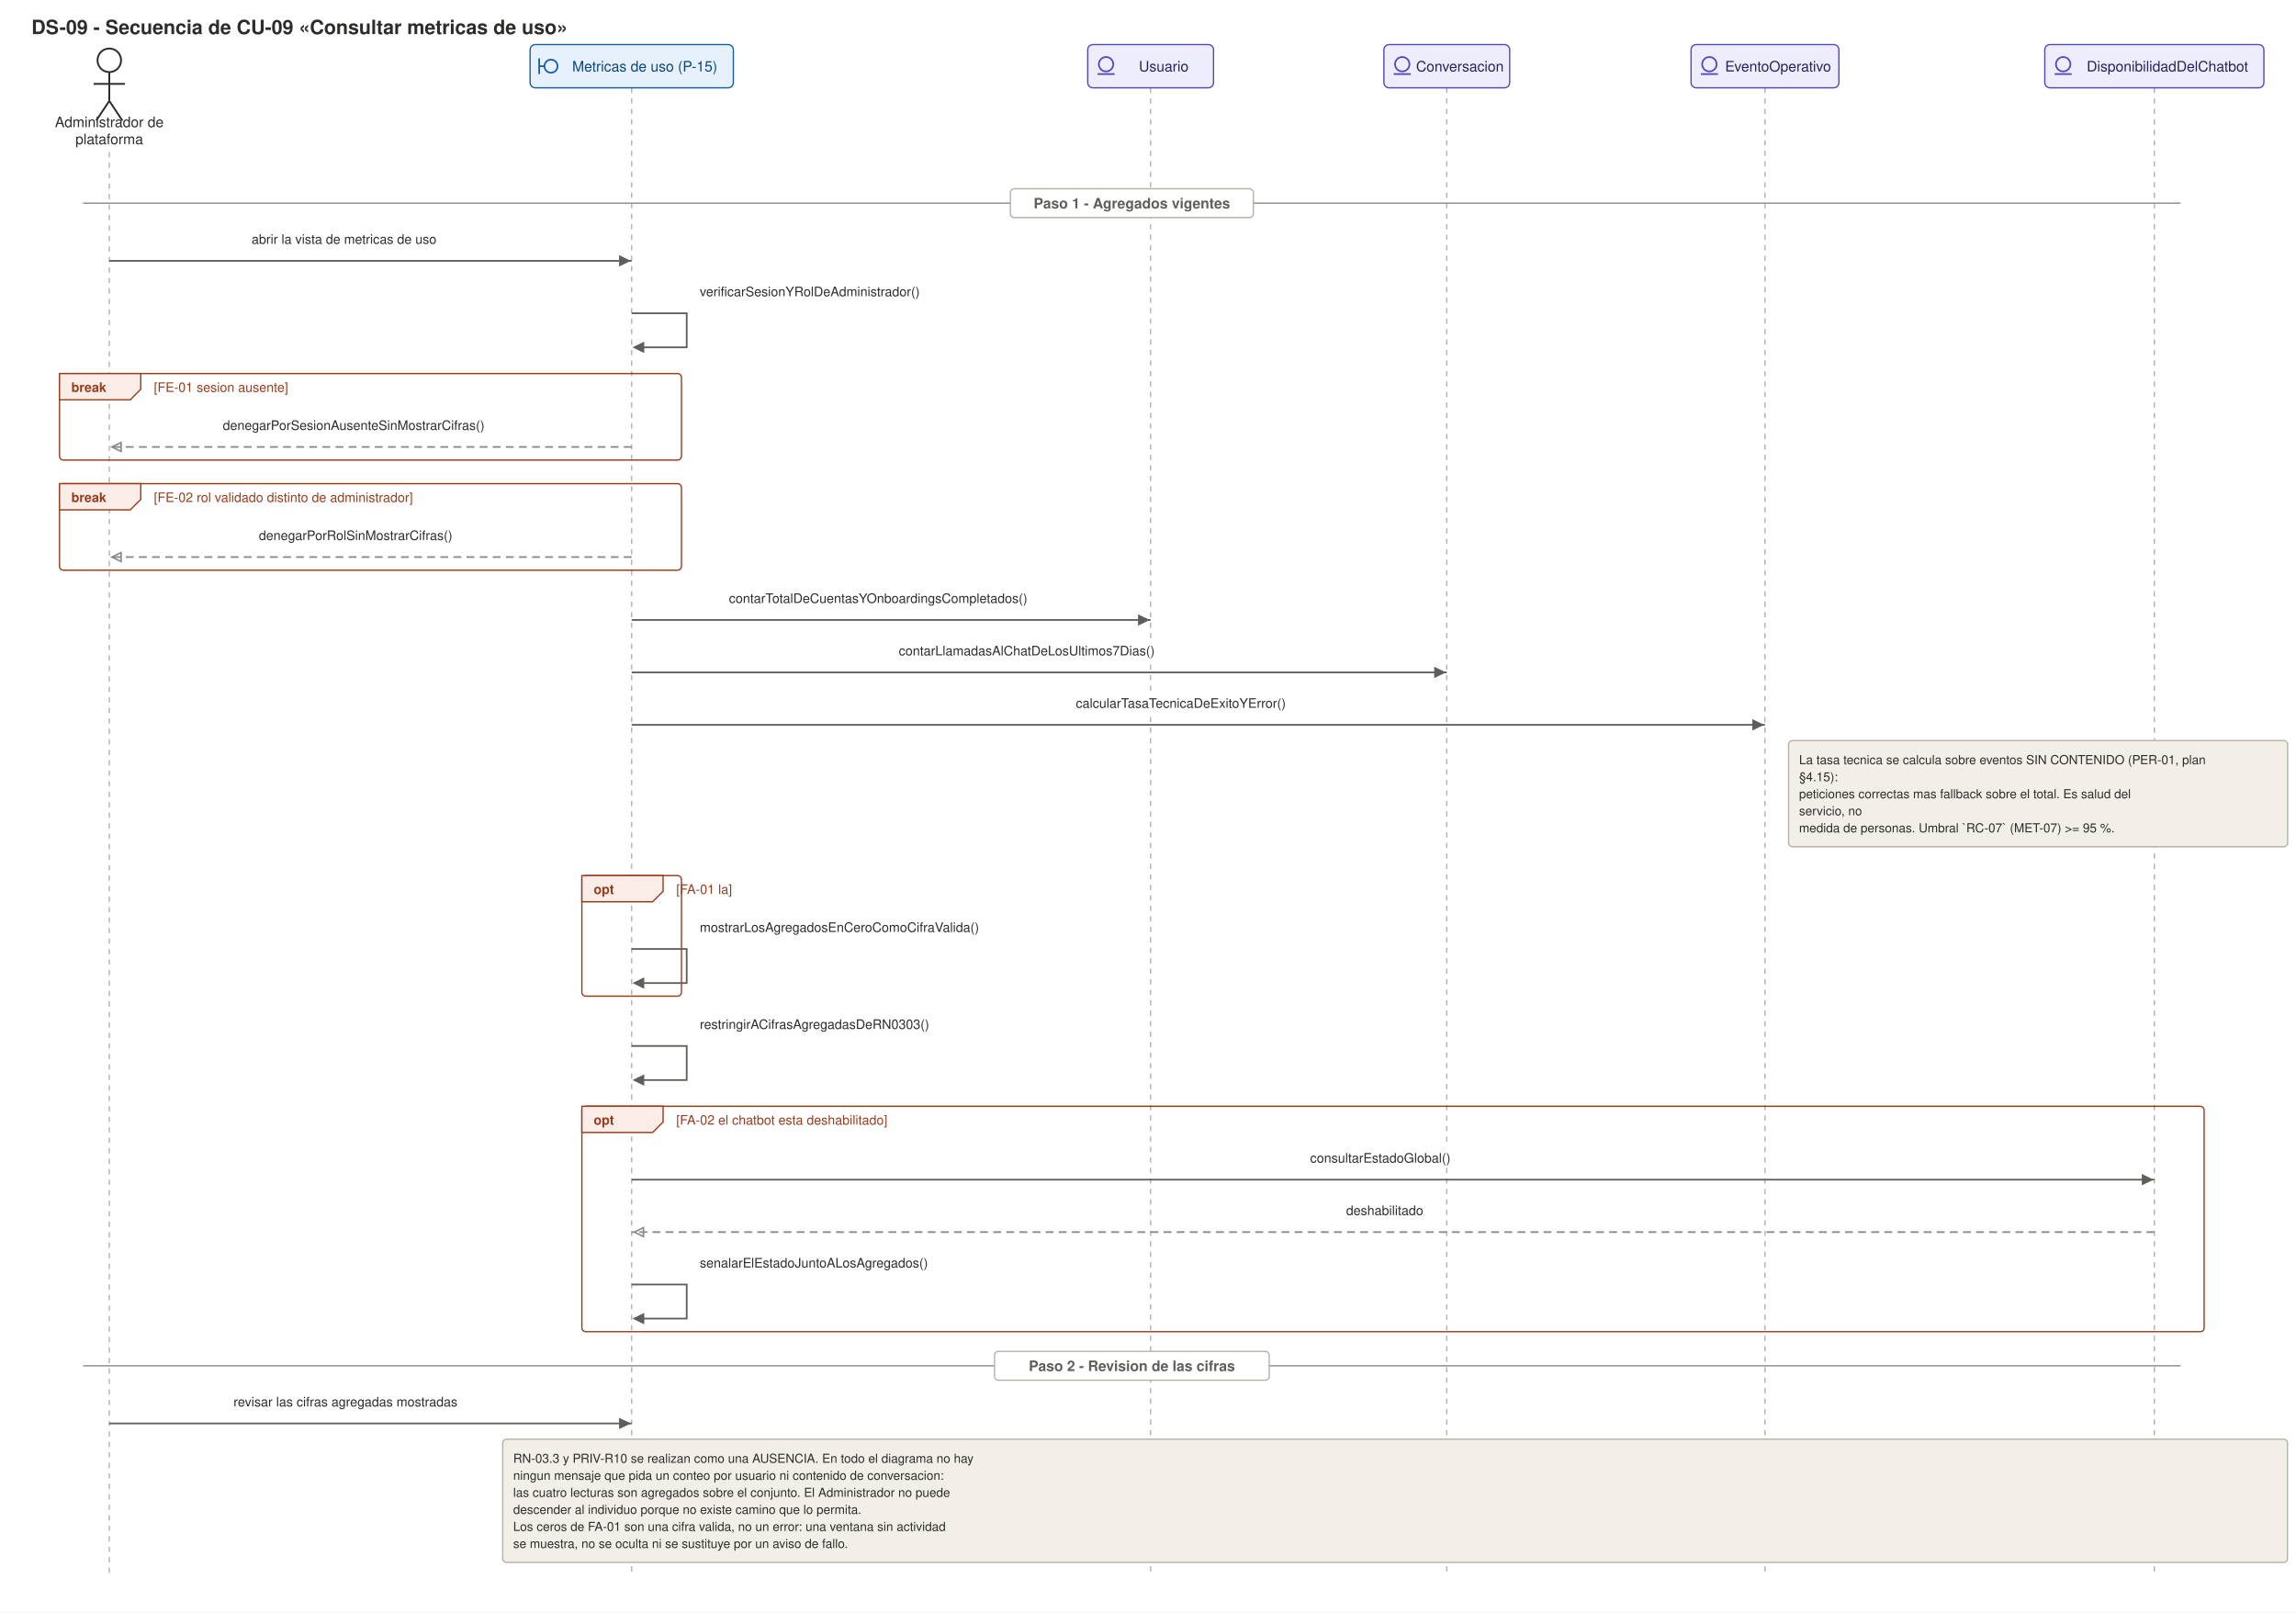
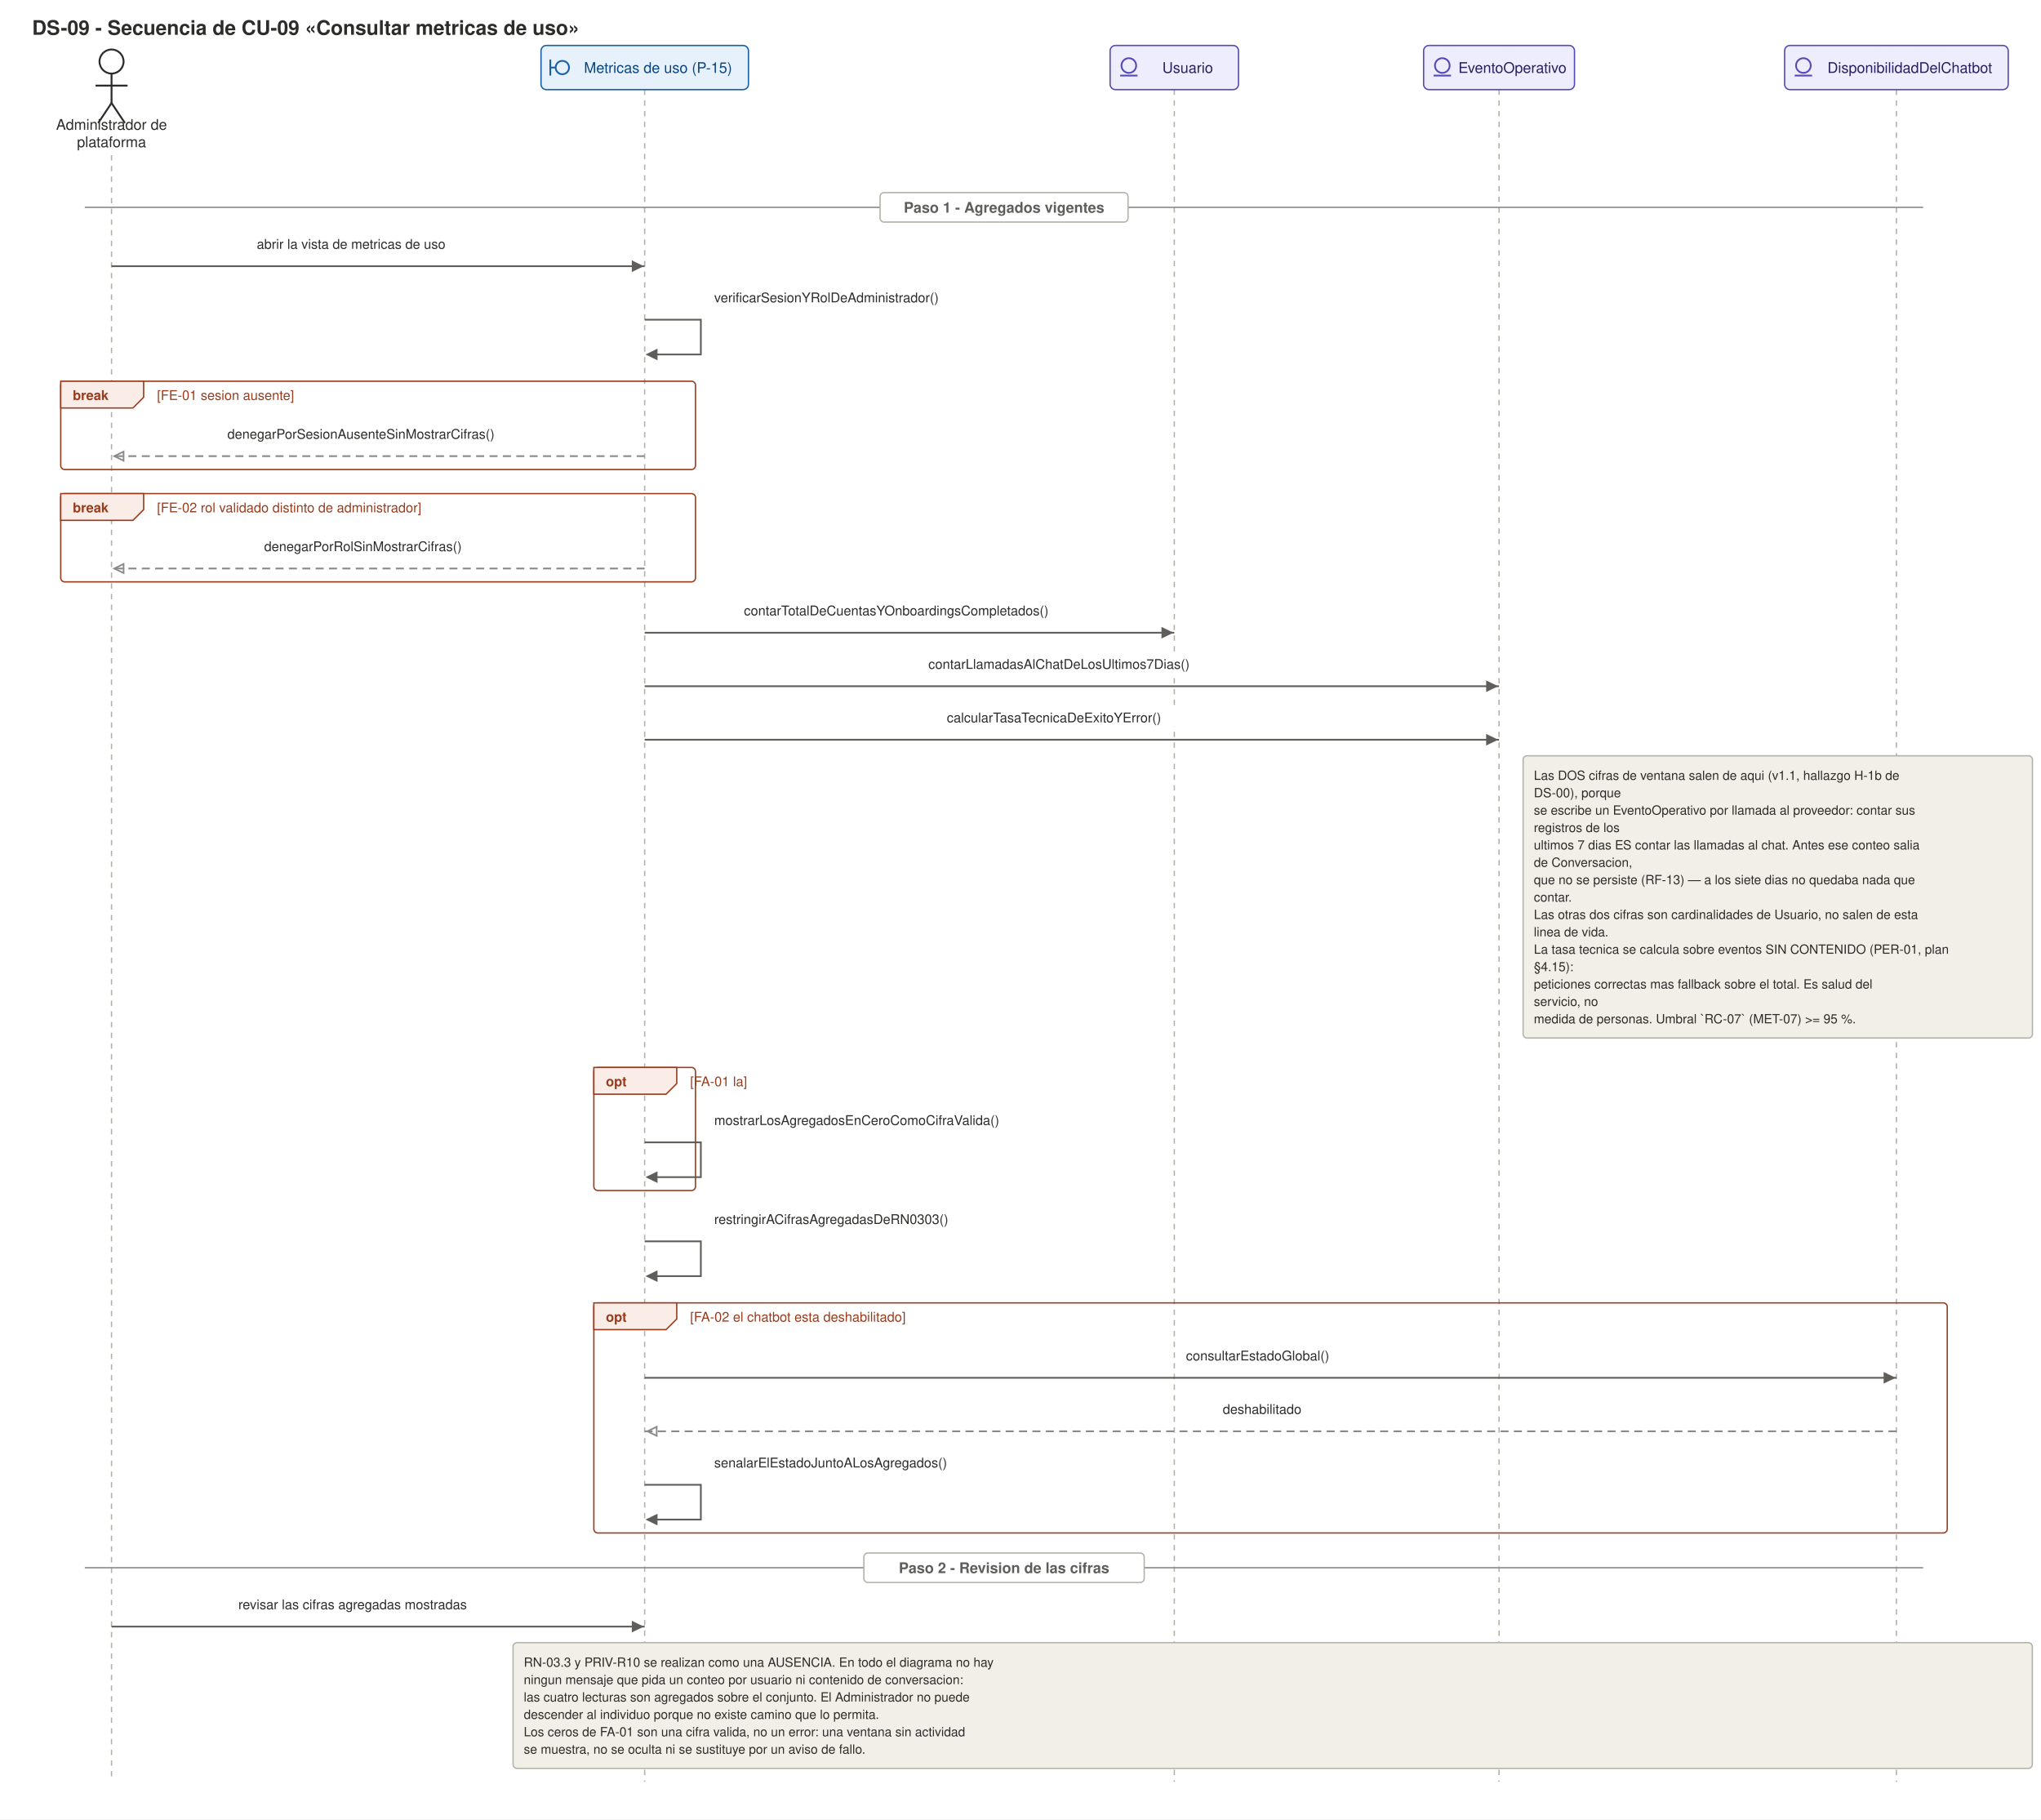
- <svg xmlns="http://www.w3.org/2000/svg" viewBox="0 0 1752 1230" width="1752" height="1230" role="img" aria-labelledby="t d" font-family="Segoe UI, Helvetica, Arial, sans-serif">
-   <rect x="0" y="0" width="1752" height="1230" fill="#FFFFFF" />
+ <svg xmlns="http://www.w3.org/2000/svg" viewBox="0 0 1526 1360" width="1526" height="1360" role="img" aria-labelledby="t d" font-family="Segoe UI, Helvetica, Arial, sans-serif">
+   <rect x="0" y="0" width="1526" height="1360" fill="#FFFFFF" />
  <text x="24" y="26" font-size="15" font-weight="600" fill="#2C2C2A">DS-09 - Secuencia de CU-09 «Consultar metricas de uso»</text>
-   <line x1="83.4" y1="116.0" x2="83.4" y2="1202.0" stroke="#B4B2A9" stroke-width="1" stroke-dasharray="4 4" />
-   <line x1="482.0" y1="67.0" x2="482.0" y2="1202.0" stroke="#B4B2A9" stroke-width="1" stroke-dasharray="4 4" />
-   <line x1="878.0" y1="67.0" x2="878.0" y2="1202.0" stroke="#B4B2A9" stroke-width="1" stroke-dasharray="4 4" />
-   <line x1="1104.0" y1="67.0" x2="1104.0" y2="1202.0" stroke="#B4B2A9" stroke-width="1" stroke-dasharray="4 4" />
-   <line x1="1346.8" y1="67.0" x2="1346.8" y2="1202.0" stroke="#B4B2A9" stroke-width="1" stroke-dasharray="4 4" />
-   <line x1="1643.9" y1="67.0" x2="1643.9" y2="1202.0" stroke="#B4B2A9" stroke-width="1" stroke-dasharray="4 4" />
+   <line x1="83.4" y1="116.0" x2="83.4" y2="1332.0" stroke="#B4B2A9" stroke-width="1" stroke-dasharray="4 4" />
+   <line x1="482.0" y1="67.0" x2="482.0" y2="1332.0" stroke="#B4B2A9" stroke-width="1" stroke-dasharray="4 4" />
+   <line x1="878.0" y1="67.0" x2="878.0" y2="1332.0" stroke="#B4B2A9" stroke-width="1" stroke-dasharray="4 4" />
+   <line x1="1120.8" y1="67.0" x2="1120.8" y2="1332.0" stroke="#B4B2A9" stroke-width="1" stroke-dasharray="4 4" />
+   <line x1="1417.9" y1="67.0" x2="1417.9" y2="1332.0" stroke="#B4B2A9" stroke-width="1" stroke-dasharray="4 4" />
  <rect x="45.4" y="285.0" width="474.6" height="66.0" fill="none" stroke="#993C1D" stroke-width="1" rx="3" />
  <polygon points="45.4,285 107.4,285 107.4,297 99.4,305 45.4,305" fill="#FAECE7" stroke="#993C1D" stroke-width="1" />
  <text x="54.4" y="299" font-size="10" font-weight="600" fill="#993C1D">break</text>
  <text x="117.4" y="299" font-size="10" fill="#993C1D">[FE-01 sesion ausente]</text>
  <rect x="45.4" y="369.0" width="474.6" height="66.0" fill="none" stroke="#993C1D" stroke-width="1" rx="3" />
  <polygon points="45.4,369 107.4,369 107.4,381 99.4,389 45.4,389" fill="#FAECE7" stroke="#993C1D" stroke-width="1" />
  <text x="54.4" y="383" font-size="10" font-weight="600" fill="#993C1D">break</text>
  <text x="117.4" y="383" font-size="10" fill="#993C1D">[FE-02 rol validado distinto de administrador]</text>
-   <rect x="444.0" y="668.0" width="76.0" height="92.0" fill="none" stroke="#993C1D" stroke-width="1" rx="3" />
-   <polygon points="444,668 506,668 506,680 498,688 444,688" fill="#FAECE7" stroke="#993C1D" stroke-width="1" />
-   <text x="453" y="682" font-size="10" font-weight="600" fill="#993C1D">opt</text>
-   <text x="516.0" y="682" font-size="10" fill="#993C1D">[FA-01 la]</text>
-   <rect x="444.0" y="844.0" width="1237.9" height="172.0" fill="none" stroke="#993C1D" stroke-width="1" rx="3" />
-   <polygon points="444,844 506,844 506,856 498,864 444,864" fill="#FAECE7" stroke="#993C1D" stroke-width="1" />
-   <text x="453" y="858" font-size="10" font-weight="600" fill="#993C1D">opt</text>
-   <text x="516.0" y="858" font-size="10" fill="#993C1D">[FA-02 el chatbot esta deshabilitado]</text>
-   <line x1="63.4" y1="155.0" x2="1663.9" y2="155.0" stroke="#8a8a8a" stroke-width="1" />
-   <rect x="771.0" y="144.0" width="185.4" height="22" rx="3" fill="#FFFFFF" stroke="#B4B2A9" stroke-width="1" />
-   <text x="863.7" y="159.0" font-size="11" font-weight="600" text-anchor="middle" fill="#5F5E5A">Paso 1 - Agregados vigentes</text>
-   <line x1="63.4" y1="1042.0" x2="1663.9" y2="1042.0" stroke="#8a8a8a" stroke-width="1" />
-   <rect x="758.9" y="1031.0" width="209.6" height="22" rx="3" fill="#FFFFFF" stroke="#B4B2A9" stroke-width="1" />
-   <text x="863.7" y="1046.0" font-size="11" font-weight="600" text-anchor="middle" fill="#5F5E5A">Paso 2 - Revision de las cifras</text>
+   <rect x="444.0" y="798.0" width="76.0" height="92.0" fill="none" stroke="#993C1D" stroke-width="1" rx="3" />
+   <polygon points="444,798 506,798 506,810 498,818 444,818" fill="#FAECE7" stroke="#993C1D" stroke-width="1" />
+   <text x="453" y="812" font-size="10" font-weight="600" fill="#993C1D">opt</text>
+   <text x="516.0" y="812" font-size="10" fill="#993C1D">[FA-01 la]</text>
+   <rect x="444.0" y="974.0" width="1011.9" height="172.0" fill="none" stroke="#993C1D" stroke-width="1" rx="3" />
+   <polygon points="444,974 506,974 506,986 498,994 444,994" fill="#FAECE7" stroke="#993C1D" stroke-width="1" />
+   <text x="453" y="988" font-size="10" font-weight="600" fill="#993C1D">opt</text>
+   <text x="516.0" y="988" font-size="10" fill="#993C1D">[FA-02 el chatbot esta deshabilitado]</text>
+   <line x1="63.4" y1="155.0" x2="1437.9" y2="155.0" stroke="#8a8a8a" stroke-width="1" />
+   <rect x="658.0" y="144.0" width="185.4" height="22" rx="3" fill="#FFFFFF" stroke="#B4B2A9" stroke-width="1" />
+   <text x="750.7" y="159.0" font-size="11" font-weight="600" text-anchor="middle" fill="#5F5E5A">Paso 1 - Agregados vigentes</text>
+   <line x1="63.4" y1="1172.0" x2="1437.9" y2="1172.0" stroke="#8a8a8a" stroke-width="1" />
+   <rect x="645.9" y="1161.0" width="209.6" height="22" rx="3" fill="#FFFFFF" stroke="#B4B2A9" stroke-width="1" />
+   <text x="750.7" y="1176.0" font-size="11" font-weight="600" text-anchor="middle" fill="#5F5E5A">Paso 2 - Revision de las cifras</text>
  <line x1="83.4" y1="199.0" x2="482.0" y2="199.0" stroke="#5F5E5A" stroke-width="1.3" />
  <polygon points="480,199 473,195.6 473,202.4" fill="#5F5E5A" stroke="#5F5E5A" stroke-width="1.2" />
  <rect x="188.0" y="174.0" width="189.5" height="15.0" fill="#FFFFFF" />
  <text x="192.0" y="186.0" font-size="10" fill="#2C2C2A">abrir la vista de metricas de uso</text>
  <polyline points="482.0,239.0 524.0,239.0 524.0,265.0 491.0,265.0" fill="none" stroke="#5F5E5A" stroke-width="1.3" />
  <polygon points="484,265 491,261.6 491,268.4" fill="#5F5E5A" stroke="#5F5E5A" stroke-width="1.2" />
  <rect x="530.0" y="214.0" width="206.0" height="15.0" fill="#FFFFFF" />
  <text x="534.0" y="226.0" font-size="10" fill="#2C2C2A">verificarSesionYRolDeAdministrador()</text>
  <line x1="482.0" y1="341.0" x2="83.4" y2="341.0" stroke="#8a8a8a" stroke-width="1.3" stroke-dasharray="6 4" />
  <polygon points="85.4,341 92.4,337.6 92.4,344.4" fill="none" stroke="#8a8a8a" stroke-width="1.2" />
  <rect x="166.0" y="316.0" width="233.5" height="15.0" fill="#FFFFFF" />
  <text x="170.0" y="328.0" font-size="10" fill="#2C2C2A">denegarPorSesionAusenteSinMostrarCifras()</text>
  <line x1="482.0" y1="425.0" x2="83.4" y2="425.0" stroke="#8a8a8a" stroke-width="1.3" stroke-dasharray="6 4" />
  <polygon points="85.4,425 92.4,421.6 92.4,428.4" fill="none" stroke="#8a8a8a" stroke-width="1.2" />
  <rect x="193.5" y="400.0" width="178.5" height="15.0" fill="#FFFFFF" />
  <text x="197.5" y="412.0" font-size="10" fill="#2C2C2A">denegarPorRolSinMostrarCifras()</text>
  <line x1="482.0" y1="473.0" x2="878.0" y2="473.0" stroke="#5F5E5A" stroke-width="1.3" />
  <polygon points="876.0,473 869.0,469.6 869.0,476.4" fill="#5F5E5A" stroke="#5F5E5A" stroke-width="1.2" />
  <rect x="552.2" y="448.0" width="255.5" height="15.0" fill="#FFFFFF" />
  <text x="556.2" y="460.0" font-size="10" fill="#2C2C2A">contarTotalDeCuentasYOnboardingsCompletados()</text>
-   <line x1="482.0" y1="513.0" x2="1104.0" y2="513.0" stroke="#5F5E5A" stroke-width="1.3" />
-   <polygon points="1102.0,513 1095.0,509.6 1095.0,516.4" fill="#5F5E5A" stroke="#5F5E5A" stroke-width="1.2" />
-   <rect x="681.8" y="488.0" width="222.5" height="15.0" fill="#FFFFFF" />
-   <text x="685.8" y="500.0" font-size="10" fill="#2C2C2A">contarLlamadasAlChatDeLosUltimos7Dias()</text>
-   <line x1="482.0" y1="553.0" x2="1346.8" y2="553.0" stroke="#5F5E5A" stroke-width="1.3" />
-   <polygon points="1344.75,553 1337.75,549.6 1337.75,556.4" fill="#5F5E5A" stroke="#5F5E5A" stroke-width="1.2" />
-   <rect x="816.9" y="528.0" width="195.0" height="15.0" fill="#FFFFFF" />
-   <text x="820.9" y="540.0" font-size="10" fill="#2C2C2A">calcularTasaTecnicaDeExitoYError()</text>
-   <polyline points="482.0,724.0 524.0,724.0 524.0,750.0 491.0,750.0" fill="none" stroke="#5F5E5A" stroke-width="1.3" />
-   <polygon points="484,750 491,746.6 491,753.4" fill="#5F5E5A" stroke="#5F5E5A" stroke-width="1.2" />
-   <rect x="530.0" y="699.0" width="239.0" height="15.0" fill="#FFFFFF" />
-   <text x="534.0" y="711.0" font-size="10" fill="#2C2C2A">mostrarLosAgregadosEnCeroComoCifraValida()</text>
-   <polyline points="482.0,798.0 524.0,798.0 524.0,824.0 491.0,824.0" fill="none" stroke="#5F5E5A" stroke-width="1.3" />
-   <polygon points="484,824 491,820.6 491,827.4" fill="#5F5E5A" stroke="#5F5E5A" stroke-width="1.2" />
-   <rect x="530.0" y="773.0" width="206.0" height="15.0" fill="#FFFFFF" />
-   <text x="534.0" y="785.0" font-size="10" fill="#2C2C2A">restringirACifrasAgregadasDeRN0303()</text>
-   <line x1="482.0" y1="900.0" x2="1643.9" y2="900.0" stroke="#5F5E5A" stroke-width="1.3" />
-   <polygon points="1641.95,900 1634.95,896.6 1634.95,903.4" fill="#5F5E5A" stroke="#5F5E5A" stroke-width="1.2" />
-   <rect x="995.7" y="875.0" width="134.5" height="15.0" fill="#FFFFFF" />
-   <text x="999.7" y="887.0" font-size="10" fill="#2C2C2A">consultarEstadoGlobal()</text>
-   <line x1="1643.9" y1="940.0" x2="482.0" y2="940.0" stroke="#8a8a8a" stroke-width="1.3" stroke-dasharray="6 4" />
-   <polygon points="484,940 491,936.6 491,943.4" fill="none" stroke="#8a8a8a" stroke-width="1.2" />
-   <rect x="1023.2" y="915.0" width="79.5" height="15.0" fill="#FFFFFF" />
-   <text x="1027.2" y="927.0" font-size="10" fill="#2C2C2A">deshabilitado</text>
-   <polyline points="482.0,980.0 524.0,980.0 524.0,1006.0 491.0,1006.0" fill="none" stroke="#5F5E5A" stroke-width="1.3" />
-   <polygon points="484,1006 491,1002.6 491,1009.4" fill="#5F5E5A" stroke="#5F5E5A" stroke-width="1.2" />
-   <rect x="530.0" y="955.0" width="200.5" height="15.0" fill="#FFFFFF" />
-   <text x="534.0" y="967.0" font-size="10" fill="#2C2C2A">senalarElEstadoJuntoALosAgregados()</text>
-   <line x1="83.4" y1="1086.0" x2="482.0" y2="1086.0" stroke="#5F5E5A" stroke-width="1.3" />
-   <polygon points="480,1086 473,1082.6 473,1089.4" fill="#5F5E5A" stroke="#5F5E5A" stroke-width="1.2" />
-   <rect x="174.2" y="1061.0" width="217.0" height="15.0" fill="#FFFFFF" />
-   <text x="178.2" y="1073.0" font-size="10" fill="#2C2C2A">revisar las cifras agregadas mostradas</text>
-   <rect x="1364.8" y="565.0" width="380.8" height="81.0" fill="#F1EFE8" stroke="#B4B2A9" stroke-width="1" rx="3" />
-   <text x="1372.8" y="583.0" font-size="9.5" fill="#2C2C2A">La tasa tecnica se calcula sobre eventos SIN CONTENIDO (PER-01, plan</text>
-   <text x="1372.8" y="596.0" font-size="9.5" fill="#2C2C2A">§4.15):</text>
-   <text x="1372.8" y="609.0" font-size="9.5" fill="#2C2C2A">peticiones correctas mas fallback sobre el total. Es salud del</text>
-   <text x="1372.8" y="622.0" font-size="9.5" fill="#2C2C2A">servicio, no</text>
-   <text x="1372.8" y="635.0" font-size="9.5" fill="#2C2C2A">medida de personas. Umbral `RC-07` (MET-07) &gt;= 95 %.</text>
-   <rect x="383.6" y="1098.0" width="1361.9" height="94.0" fill="#F1EFE8" stroke="#B4B2A9" stroke-width="1" rx="3" />
-   <text x="391.6" y="1116.0" font-size="9.5" fill="#2C2C2A">RN-03.3 y PRIV-R10 se realizan como una AUSENCIA. En todo el diagrama no hay</text>
-   <text x="391.6" y="1129.0" font-size="9.5" fill="#2C2C2A">ningun mensaje que pida un conteo por usuario ni contenido de conversacion:</text>
-   <text x="391.6" y="1142.0" font-size="9.5" fill="#2C2C2A">las cuatro lecturas son agregados sobre el conjunto. El Administrador no puede</text>
-   <text x="391.6" y="1155.0" font-size="9.5" fill="#2C2C2A">descender al individuo porque no existe camino que lo permita.</text>
-   <text x="391.6" y="1168.0" font-size="9.5" fill="#2C2C2A">Los ceros de FA-01 son una cifra valida, no un error: una ventana sin actividad</text>
-   <text x="391.6" y="1181.0" font-size="9.5" fill="#2C2C2A">se muestra, no se oculta ni se sustituye por un aviso de fallo.</text>
+   <line x1="482.0" y1="513.0" x2="1120.8" y2="513.0" stroke="#5F5E5A" stroke-width="1.3" />
+   <polygon points="1118.75,513 1111.75,509.6 1111.75,516.4" fill="#5F5E5A" stroke="#5F5E5A" stroke-width="1.2" />
+   <rect x="690.1" y="488.0" width="222.5" height="15.0" fill="#FFFFFF" />
+   <text x="694.1" y="500.0" font-size="10" fill="#2C2C2A">contarLlamadasAlChatDeLosUltimos7Dias()</text>
+   <line x1="482.0" y1="553.0" x2="1120.8" y2="553.0" stroke="#5F5E5A" stroke-width="1.3" />
+   <polygon points="1118.75,553 1111.75,549.6 1111.75,556.4" fill="#5F5E5A" stroke="#5F5E5A" stroke-width="1.2" />
+   <rect x="703.9" y="528.0" width="195.0" height="15.0" fill="#FFFFFF" />
+   <text x="707.9" y="540.0" font-size="10" fill="#2C2C2A">calcularTasaTecnicaDeExitoYError()</text>
+   <polyline points="482.0,854.0 524.0,854.0 524.0,880.0 491.0,880.0" fill="none" stroke="#5F5E5A" stroke-width="1.3" />
+   <polygon points="484,880 491,876.6 491,883.4" fill="#5F5E5A" stroke="#5F5E5A" stroke-width="1.2" />
+   <rect x="530.0" y="829.0" width="239.0" height="15.0" fill="#FFFFFF" />
+   <text x="534.0" y="841.0" font-size="10" fill="#2C2C2A">mostrarLosAgregadosEnCeroComoCifraValida()</text>
+   <polyline points="482.0,928.0 524.0,928.0 524.0,954.0 491.0,954.0" fill="none" stroke="#5F5E5A" stroke-width="1.3" />
+   <polygon points="484,954 491,950.6 491,957.4" fill="#5F5E5A" stroke="#5F5E5A" stroke-width="1.2" />
+   <rect x="530.0" y="903.0" width="206.0" height="15.0" fill="#FFFFFF" />
+   <text x="534.0" y="915.0" font-size="10" fill="#2C2C2A">restringirACifrasAgregadasDeRN0303()</text>
+   <line x1="482.0" y1="1030.0" x2="1417.9" y2="1030.0" stroke="#5F5E5A" stroke-width="1.3" />
+   <polygon points="1415.95,1030 1408.95,1026.6 1408.95,1033.4" fill="#5F5E5A" stroke="#5F5E5A" stroke-width="1.2" />
+   <rect x="882.7" y="1005.0" width="134.5" height="15.0" fill="#FFFFFF" />
+   <text x="886.7" y="1017.0" font-size="10" fill="#2C2C2A">consultarEstadoGlobal()</text>
+   <line x1="1417.9" y1="1070.0" x2="482.0" y2="1070.0" stroke="#8a8a8a" stroke-width="1.3" stroke-dasharray="6 4" />
+   <polygon points="484,1070 491,1066.6 491,1073.4" fill="none" stroke="#8a8a8a" stroke-width="1.2" />
+   <rect x="910.2" y="1045.0" width="79.5" height="15.0" fill="#FFFFFF" />
+   <text x="914.2" y="1057.0" font-size="10" fill="#2C2C2A">deshabilitado</text>
+   <polyline points="482.0,1110.0 524.0,1110.0 524.0,1136.0 491.0,1136.0" fill="none" stroke="#5F5E5A" stroke-width="1.3" />
+   <polygon points="484,1136 491,1132.6 491,1139.4" fill="#5F5E5A" stroke="#5F5E5A" stroke-width="1.2" />
+   <rect x="530.0" y="1085.0" width="200.5" height="15.0" fill="#FFFFFF" />
+   <text x="534.0" y="1097.0" font-size="10" fill="#2C2C2A">senalarElEstadoJuntoALosAgregados()</text>
+   <line x1="83.4" y1="1216.0" x2="482.0" y2="1216.0" stroke="#5F5E5A" stroke-width="1.3" />
+   <polygon points="480,1216 473,1212.6 473,1219.4" fill="#5F5E5A" stroke="#5F5E5A" stroke-width="1.2" />
+   <rect x="174.2" y="1191.0" width="217.0" height="15.0" fill="#FFFFFF" />
+   <text x="178.2" y="1203.0" font-size="10" fill="#2C2C2A">revisar las cifras agregadas mostradas</text>
+   <rect x="1138.8" y="565.0" width="380.8" height="211.0" fill="#F1EFE8" stroke="#B4B2A9" stroke-width="1" rx="3" />
+   <text x="1146.8" y="583.0" font-size="9.5" fill="#2C2C2A">Las DOS cifras de ventana salen de aqui (v1.1, hallazgo H-1b de</text>
+   <text x="1146.8" y="596.0" font-size="9.5" fill="#2C2C2A">DS-00), porque</text>
+   <text x="1146.8" y="609.0" font-size="9.5" fill="#2C2C2A">se escribe un EventoOperativo por llamada al proveedor: contar sus</text>
+   <text x="1146.8" y="622.0" font-size="9.5" fill="#2C2C2A">registros de los</text>
+   <text x="1146.8" y="635.0" font-size="9.5" fill="#2C2C2A">ultimos 7 dias ES contar las llamadas al chat. Antes ese conteo salia</text>
+   <text x="1146.8" y="648.0" font-size="9.5" fill="#2C2C2A">de Conversacion,</text>
+   <text x="1146.8" y="661.0" font-size="9.5" fill="#2C2C2A">que no se persiste (RF-13) — a los siete dias no quedaba nada que</text>
+   <text x="1146.8" y="674.0" font-size="9.5" fill="#2C2C2A">contar.</text>
+   <text x="1146.8" y="687.0" font-size="9.5" fill="#2C2C2A">Las otras dos cifras son cardinalidades de Usuario, no salen de esta</text>
+   <text x="1146.8" y="700.0" font-size="9.5" fill="#2C2C2A">linea de vida.</text>
+   <text x="1146.8" y="713.0" font-size="9.5" fill="#2C2C2A">La tasa tecnica se calcula sobre eventos SIN CONTENIDO (PER-01, plan</text>
+   <text x="1146.8" y="726.0" font-size="9.5" fill="#2C2C2A">§4.15):</text>
+   <text x="1146.8" y="739.0" font-size="9.5" fill="#2C2C2A">peticiones correctas mas fallback sobre el total. Es salud del</text>
+   <text x="1146.8" y="752.0" font-size="9.5" fill="#2C2C2A">servicio, no</text>
+   <text x="1146.8" y="765.0" font-size="9.5" fill="#2C2C2A">medida de personas. Umbral `RC-07` (MET-07) &gt;= 95 %.</text>
+   <rect x="383.6" y="1228.0" width="1135.9" height="94.0" fill="#F1EFE8" stroke="#B4B2A9" stroke-width="1" rx="3" />
+   <text x="391.6" y="1246.0" font-size="9.5" fill="#2C2C2A">RN-03.3 y PRIV-R10 se realizan como una AUSENCIA. En todo el diagrama no hay</text>
+   <text x="391.6" y="1259.0" font-size="9.5" fill="#2C2C2A">ningun mensaje que pida un conteo por usuario ni contenido de conversacion:</text>
+   <text x="391.6" y="1272.0" font-size="9.5" fill="#2C2C2A">las cuatro lecturas son agregados sobre el conjunto. El Administrador no puede</text>
+   <text x="391.6" y="1285.0" font-size="9.5" fill="#2C2C2A">descender al individuo porque no existe camino que lo permita.</text>
+   <text x="391.6" y="1298.0" font-size="9.5" fill="#2C2C2A">Los ceros de FA-01 son una cifra valida, no un error: una ventana sin actividad</text>
+   <text x="391.6" y="1311.0" font-size="9.5" fill="#2C2C2A">se muestra, no se oculta ni se sustituye por un aviso de fallo.</text>
  <g fill="none" stroke="#2C2C2A" stroke-width="1.4">
    <circle cx="83.4" cy="46" r="9" />
    <line x1="83.4" y1="55" x2="83.4" y2="77" />
    <line x1="71.4" y1="64" x2="95.4" y2="64" />
    <line x1="83.4" y1="77" x2="73.4" y2="92" />
    <line x1="83.4" y1="77" x2="93.4" y2="92" />
  </g>
  <text x="83.4" y="97.0" font-size="11" text-anchor="middle" fill="#2C2C2A">Administrador de</text>
  <text x="83.4" y="110.0" font-size="11" text-anchor="middle" fill="#2C2C2A">plataforma</text>
  <rect x="404.5" y="34.0" width="155.1" height="33.0" rx="4" fill="#E6F1FB" stroke="#185FA5" stroke-width="1" />
  <g fill="none" stroke="#185FA5" stroke-width="1.3">
    <line x1="411.45" y1="44.5" x2="411.45" y2="56.5" />
    <line x1="411.45" y1="50.5" x2="415.45" y2="50.5" />
    <circle cx="420.45" cy="50.5" r="5" />
  </g>
  <text x="492.0" y="54.5" font-size="11" text-anchor="middle" fill="#0C447C">Metricas de uso (P-15)</text>
  <rect x="830.0" y="34.0" width="96.0" height="33.0" rx="4" fill="#EEEDFE" stroke="#534AB7" stroke-width="1" />
  <g fill="none" stroke="#534AB7" stroke-width="1.3">
    <circle cx="844.0" cy="49.0" r="5.5" />
    <line x1="837.5" y1="56.5" x2="850.5" y2="56.5" />
  </g>
  <text x="888.0" y="54.5" font-size="11" text-anchor="middle" fill="#26215C">Usuario</text>
-   <rect x="1056.0" y="34.0" width="96.0" height="33.0" rx="4" fill="#EEEDFE" stroke="#534AB7" stroke-width="1" />
+   <rect x="1064.4" y="34.0" width="112.8" height="33.0" rx="4" fill="#EEEDFE" stroke="#534AB7" stroke-width="1" />
  <g fill="none" stroke="#534AB7" stroke-width="1.3">
-     <circle cx="1070.0" cy="49.0" r="5.5" />
-     <line x1="1063.5" y1="56.5" x2="1076.5" y2="56.5" />
+     <circle cx="1078.375" cy="49.0" r="5.5" />
+     <line x1="1071.875" y1="56.5" x2="1084.875" y2="56.5" />
  </g>
-   <text x="1114.0" y="54.5" font-size="11" text-anchor="middle" fill="#26215C">Conversacion</text>
-   <rect x="1290.4" y="34.0" width="112.8" height="33.0" rx="4" fill="#EEEDFE" stroke="#534AB7" stroke-width="1" />
+   <text x="1130.8" y="54.5" font-size="11" text-anchor="middle" fill="#26215C">EventoOperativo</text>
+   <rect x="1334.3" y="34.0" width="167.2" height="33.0" rx="4" fill="#EEEDFE" stroke="#534AB7" stroke-width="1" />
  <g fill="none" stroke="#534AB7" stroke-width="1.3">
-     <circle cx="1304.375" cy="49.0" r="5.5" />
-     <line x1="1297.875" y1="56.5" x2="1310.875" y2="56.5" />
+     <circle cx="1348.35" cy="49.0" r="5.5" />
+     <line x1="1341.85" y1="56.5" x2="1354.85" y2="56.5" />
  </g>
-   <text x="1356.8" y="54.5" font-size="11" text-anchor="middle" fill="#26215C">EventoOperativo</text>
-   <rect x="1560.3" y="34.0" width="167.2" height="33.0" rx="4" fill="#EEEDFE" stroke="#534AB7" stroke-width="1" />
-   <g fill="none" stroke="#534AB7" stroke-width="1.3">
-     <circle cx="1574.35" cy="49.0" r="5.5" />
-     <line x1="1567.85" y1="56.5" x2="1580.85" y2="56.5" />
-   </g>
-   <text x="1653.9" y="54.5" font-size="11" text-anchor="middle" fill="#26215C">DisponibilidadDelChatbot</text>
+   <text x="1427.9" y="54.5" font-size="11" text-anchor="middle" fill="#26215C">DisponibilidadDelChatbot</text>
</svg>
